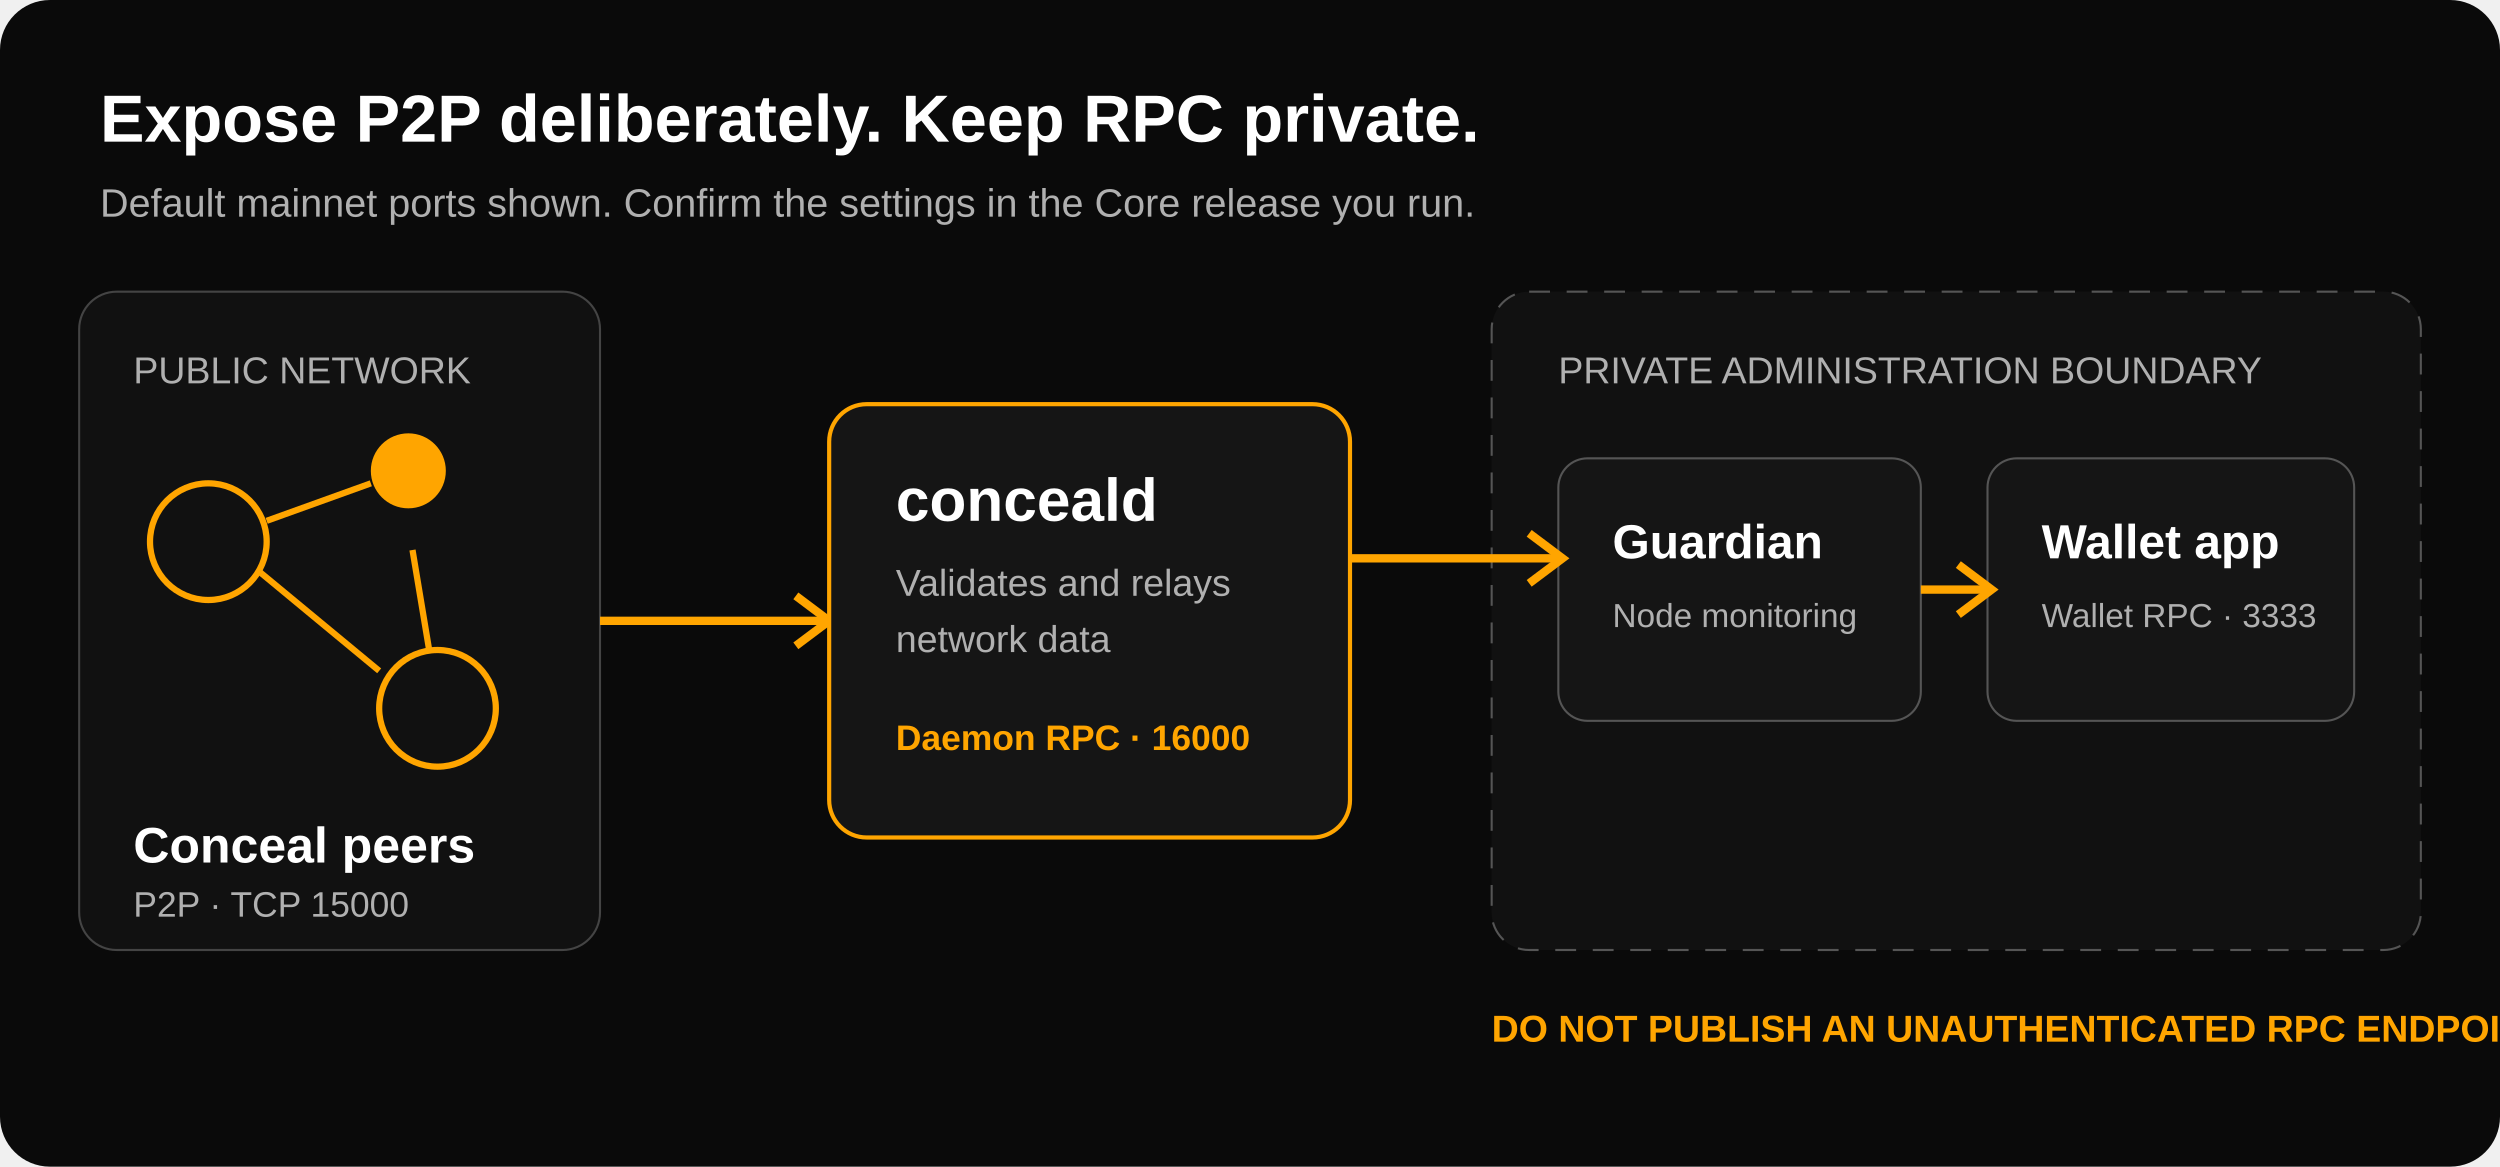
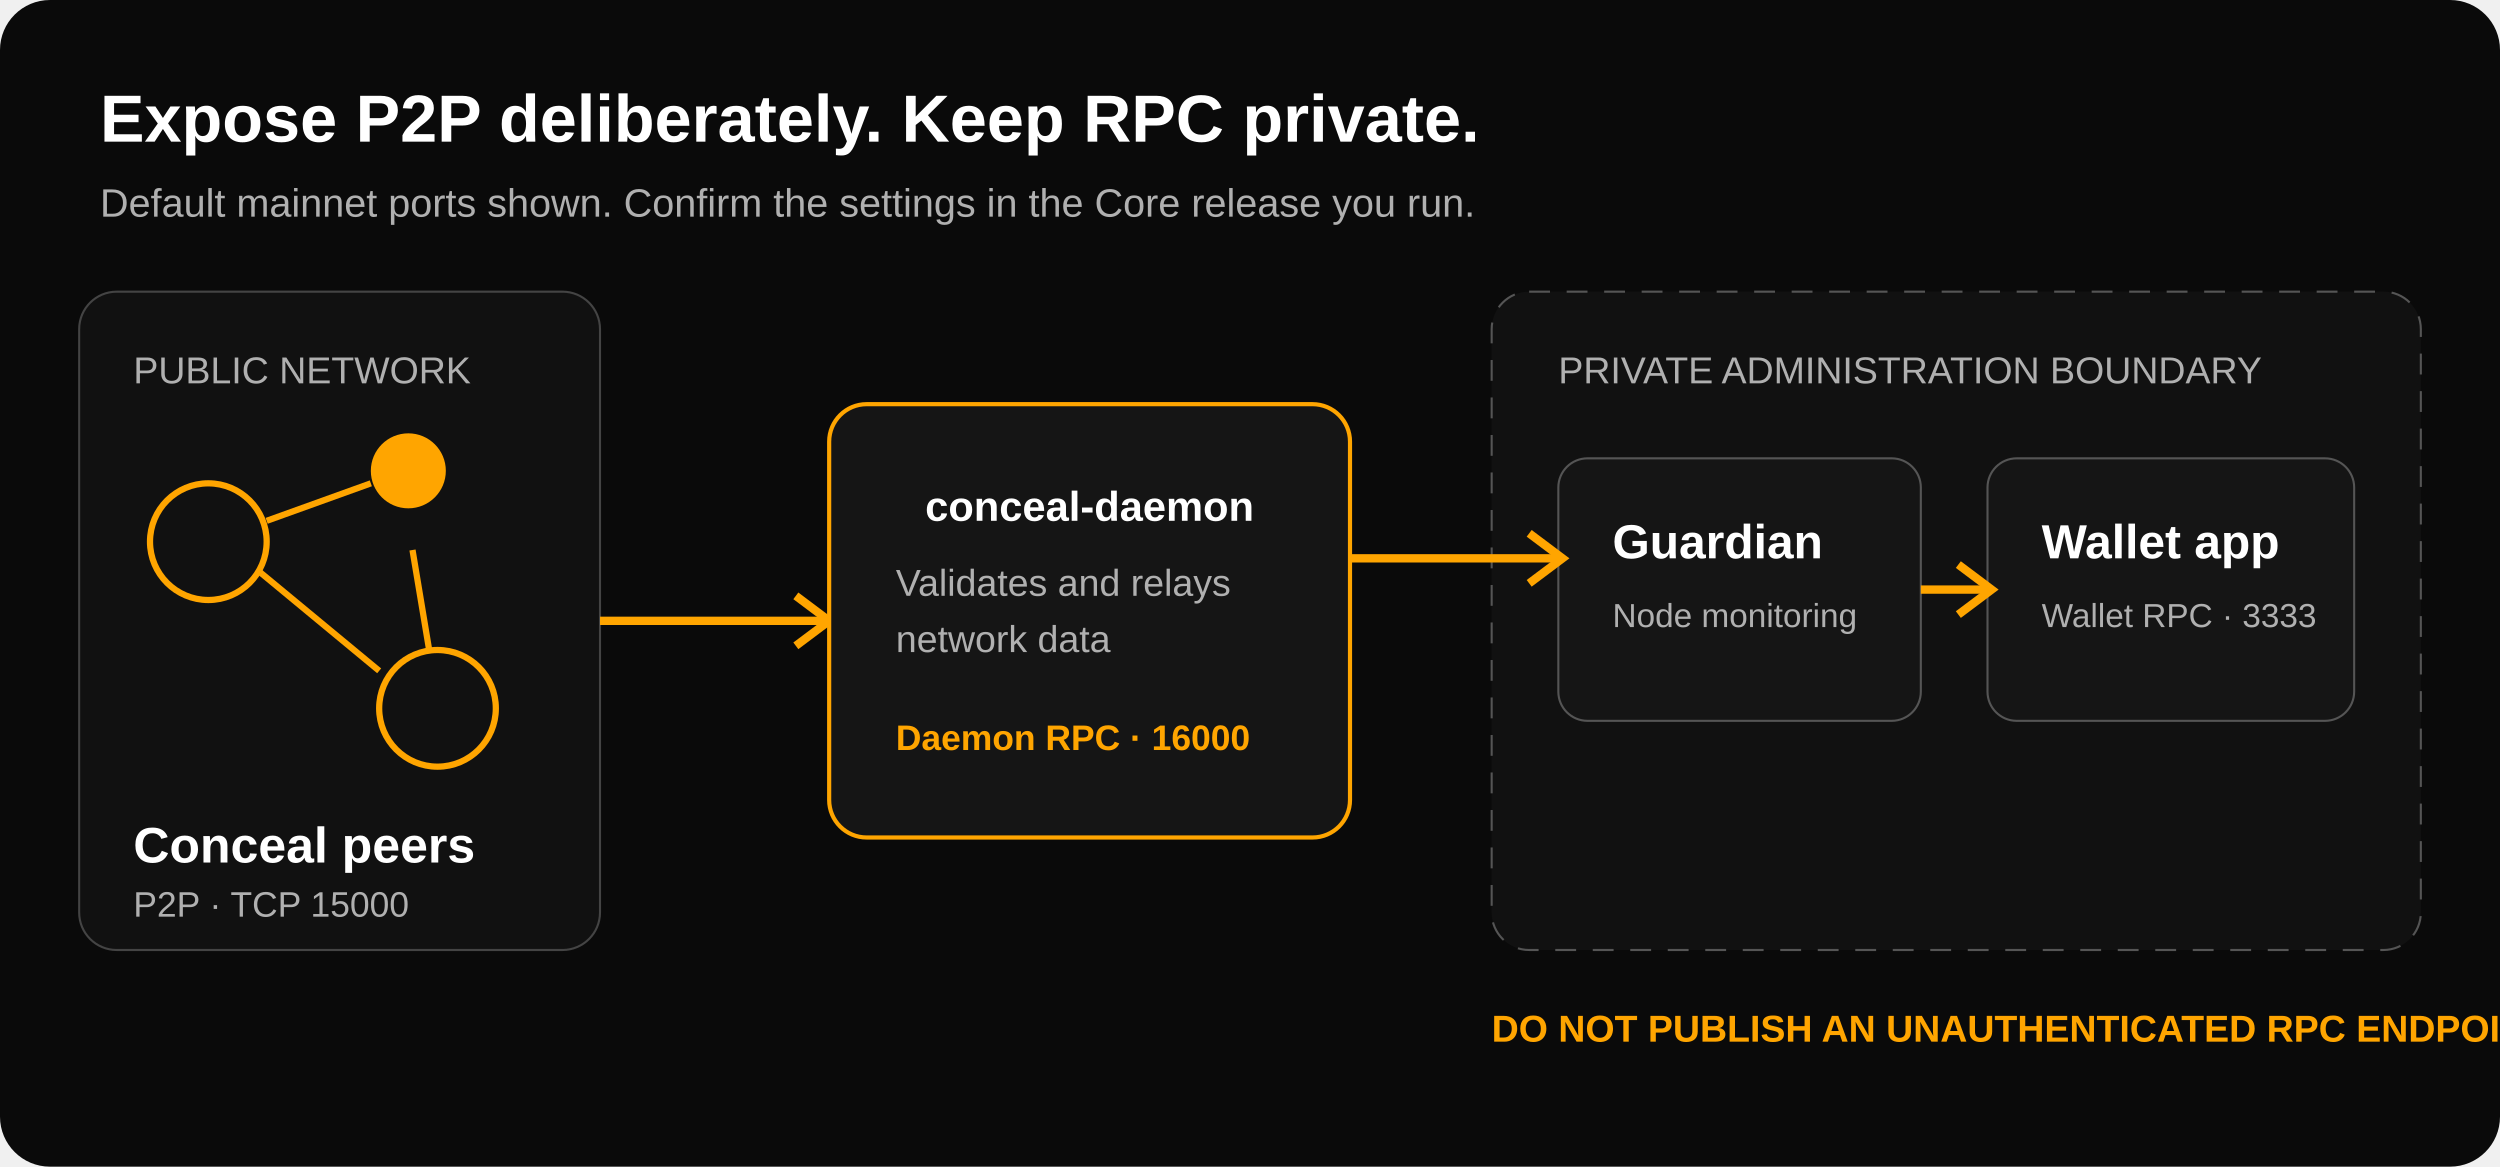
<svg xmlns="http://www.w3.org/2000/svg" width="1200" height="560" viewBox="0 0 1200 560" role="img" aria-labelledby="title desc">
  <rect width="1200" height="560" rx="24" fill="#0a0a0a" />
  <g font-family="Poppins,Arial,sans-serif">
    <text x="48" y="68" fill="#fff" font-size="32" font-weight="600">Expose P2P deliberately. Keep RPC private.</text>
    <text x="48" y="104" fill="#b0b0b0" font-size="19">Default mainnet ports shown. Confirm the settings in the Core release you run.</text>
    <rect x="38" y="140" width="250" height="316" rx="18" fill="#111" stroke="#444" />
    <text x="64" y="184" fill="#b0b0b0" font-size="18">PUBLIC NETWORK</text>
    <circle cx="100" cy="260" r="28" fill="none" stroke="#ffa500" stroke-width="3" />
    <circle cx="210" cy="340" r="28" fill="none" stroke="#ffa500" stroke-width="3" />
    <circle cx="196" cy="226" r="18" fill="#ffa500" />
    <path d="M124 274l58 48m-54-72 50-18m20 32 8 48" stroke="#ffa500" stroke-width="3" />
    <text x="64" y="414" fill="#fff" font-size="24" font-weight="600">Conceal peers</text>
    <text x="64" y="440" fill="#b0b0b0" font-size="17">P2P · TCP 15000</text>
    <path d="M288 298h108" stroke="#ffa500" stroke-width="4" />
    <path d="m382 286 16 12-16 12" fill="none" stroke="#ffa500" stroke-width="4" />
    <rect x="398" y="194" width="250" height="208" rx="18" fill="#151515" stroke="#ffa500" stroke-width="2" />
-     <text x="430" y="250" fill="#fff" font-size="29" font-weight="600">conceald</text>
+     <text x="523" y="250" fill="#fff" font-size="20" font-weight="600" text-anchor="middle">conceal-daemon</text>
    <text x="430" y="286" fill="#b0b0b0" font-size="18">Validates and relays</text>
    <text x="430" y="313" fill="#b0b0b0" font-size="18">network data</text>
    <text x="430" y="360" fill="#ffa500" font-size="17" font-weight="600">Daemon RPC · 16000</text>
    <rect x="716" y="140" width="446" height="316" rx="18" fill="#111" stroke="#555" stroke-dasharray="10 8" />
    <text x="748" y="184" fill="#b0b0b0" font-size="18">PRIVATE ADMINISTRATION BOUNDARY</text>
    <rect x="748" y="220" width="174" height="126" rx="14" fill="#151515" stroke="#555" />
    <text x="774" y="268" fill="#fff" font-size="23" font-weight="600">Guardian</text>
    <text x="774" y="301" fill="#b0b0b0" font-size="16">Node monitoring</text>
    <rect x="954" y="220" width="176" height="126" rx="14" fill="#151515" stroke="#555" />
    <text x="980" y="268" fill="#fff" font-size="23" font-weight="600">Wallet app</text>
    <text x="980" y="301" fill="#b0b0b0" font-size="16">Wallet RPC · 3333</text>
    <path d="M648 268h100m174 15h32" stroke="#ffa500" stroke-width="4" />
    <path d="m734 256 16 12-16 12m206-9 16 12-16 12" fill="none" stroke="#ffa500" stroke-width="4" />
    <text x="716" y="500" fill="#ffa500" font-size="18" font-weight="600">DO NOT PUBLISH AN UNAUTHENTICATED RPC ENDPOINT</text>
  </g>
</svg>
